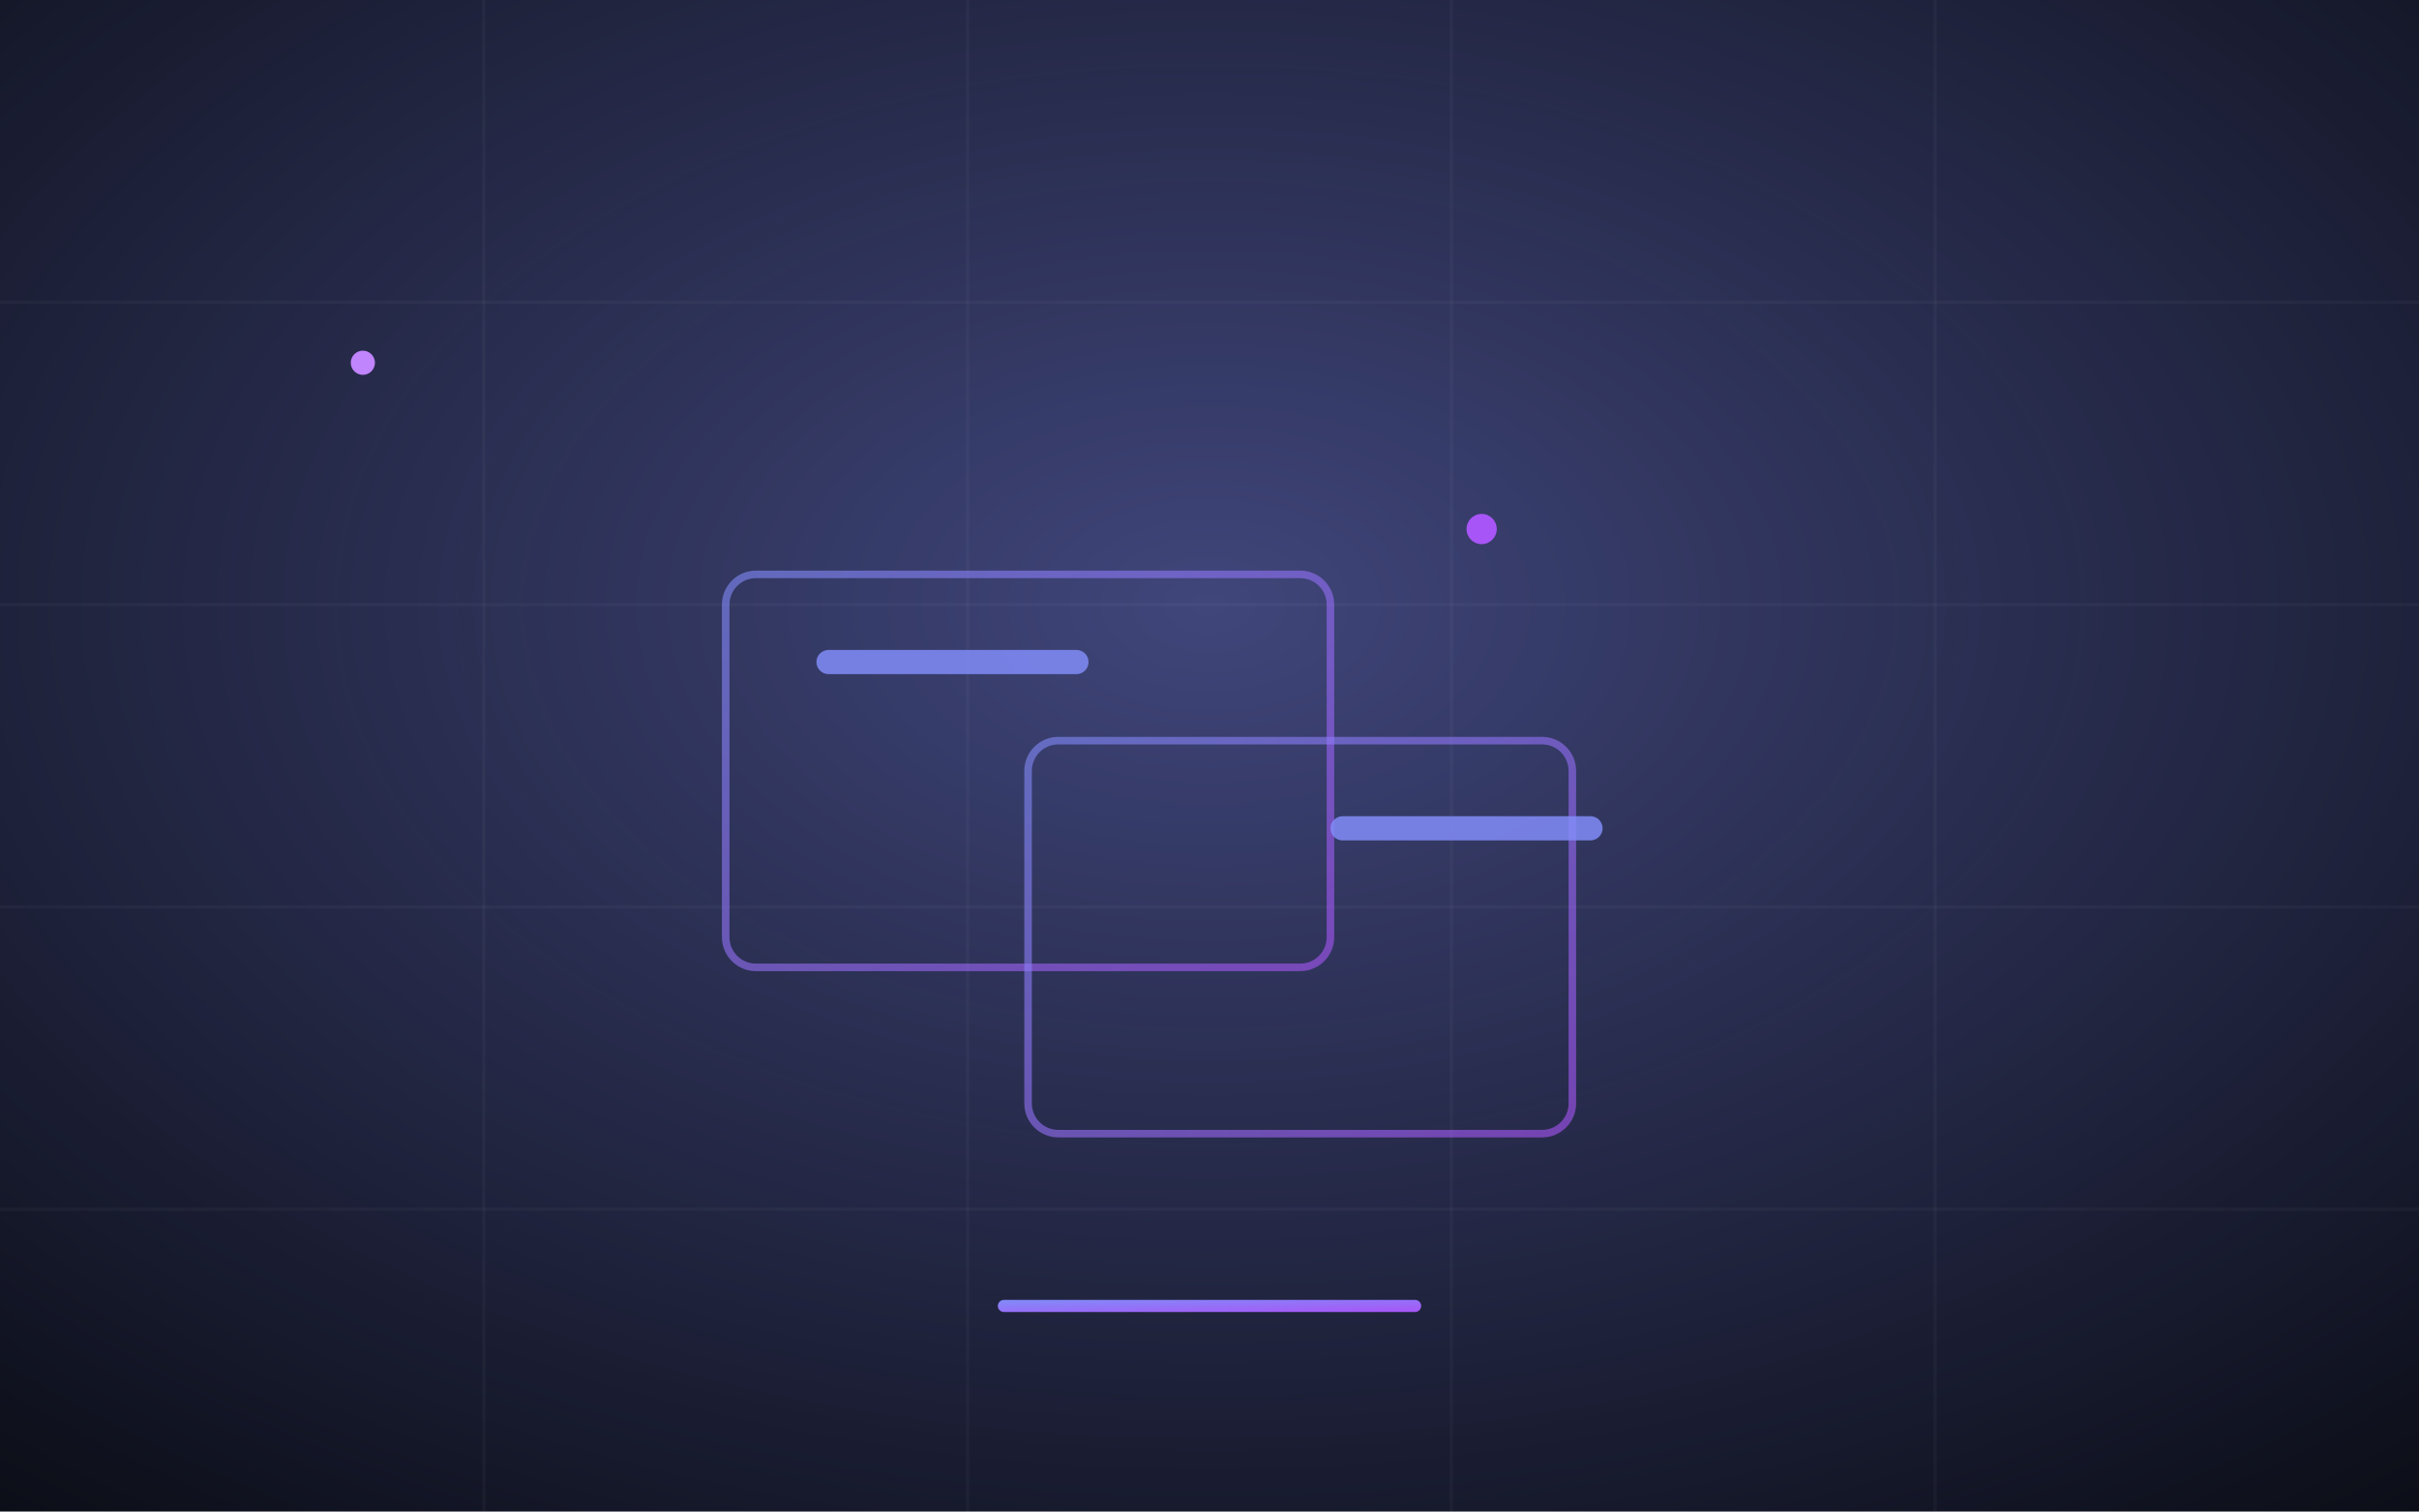
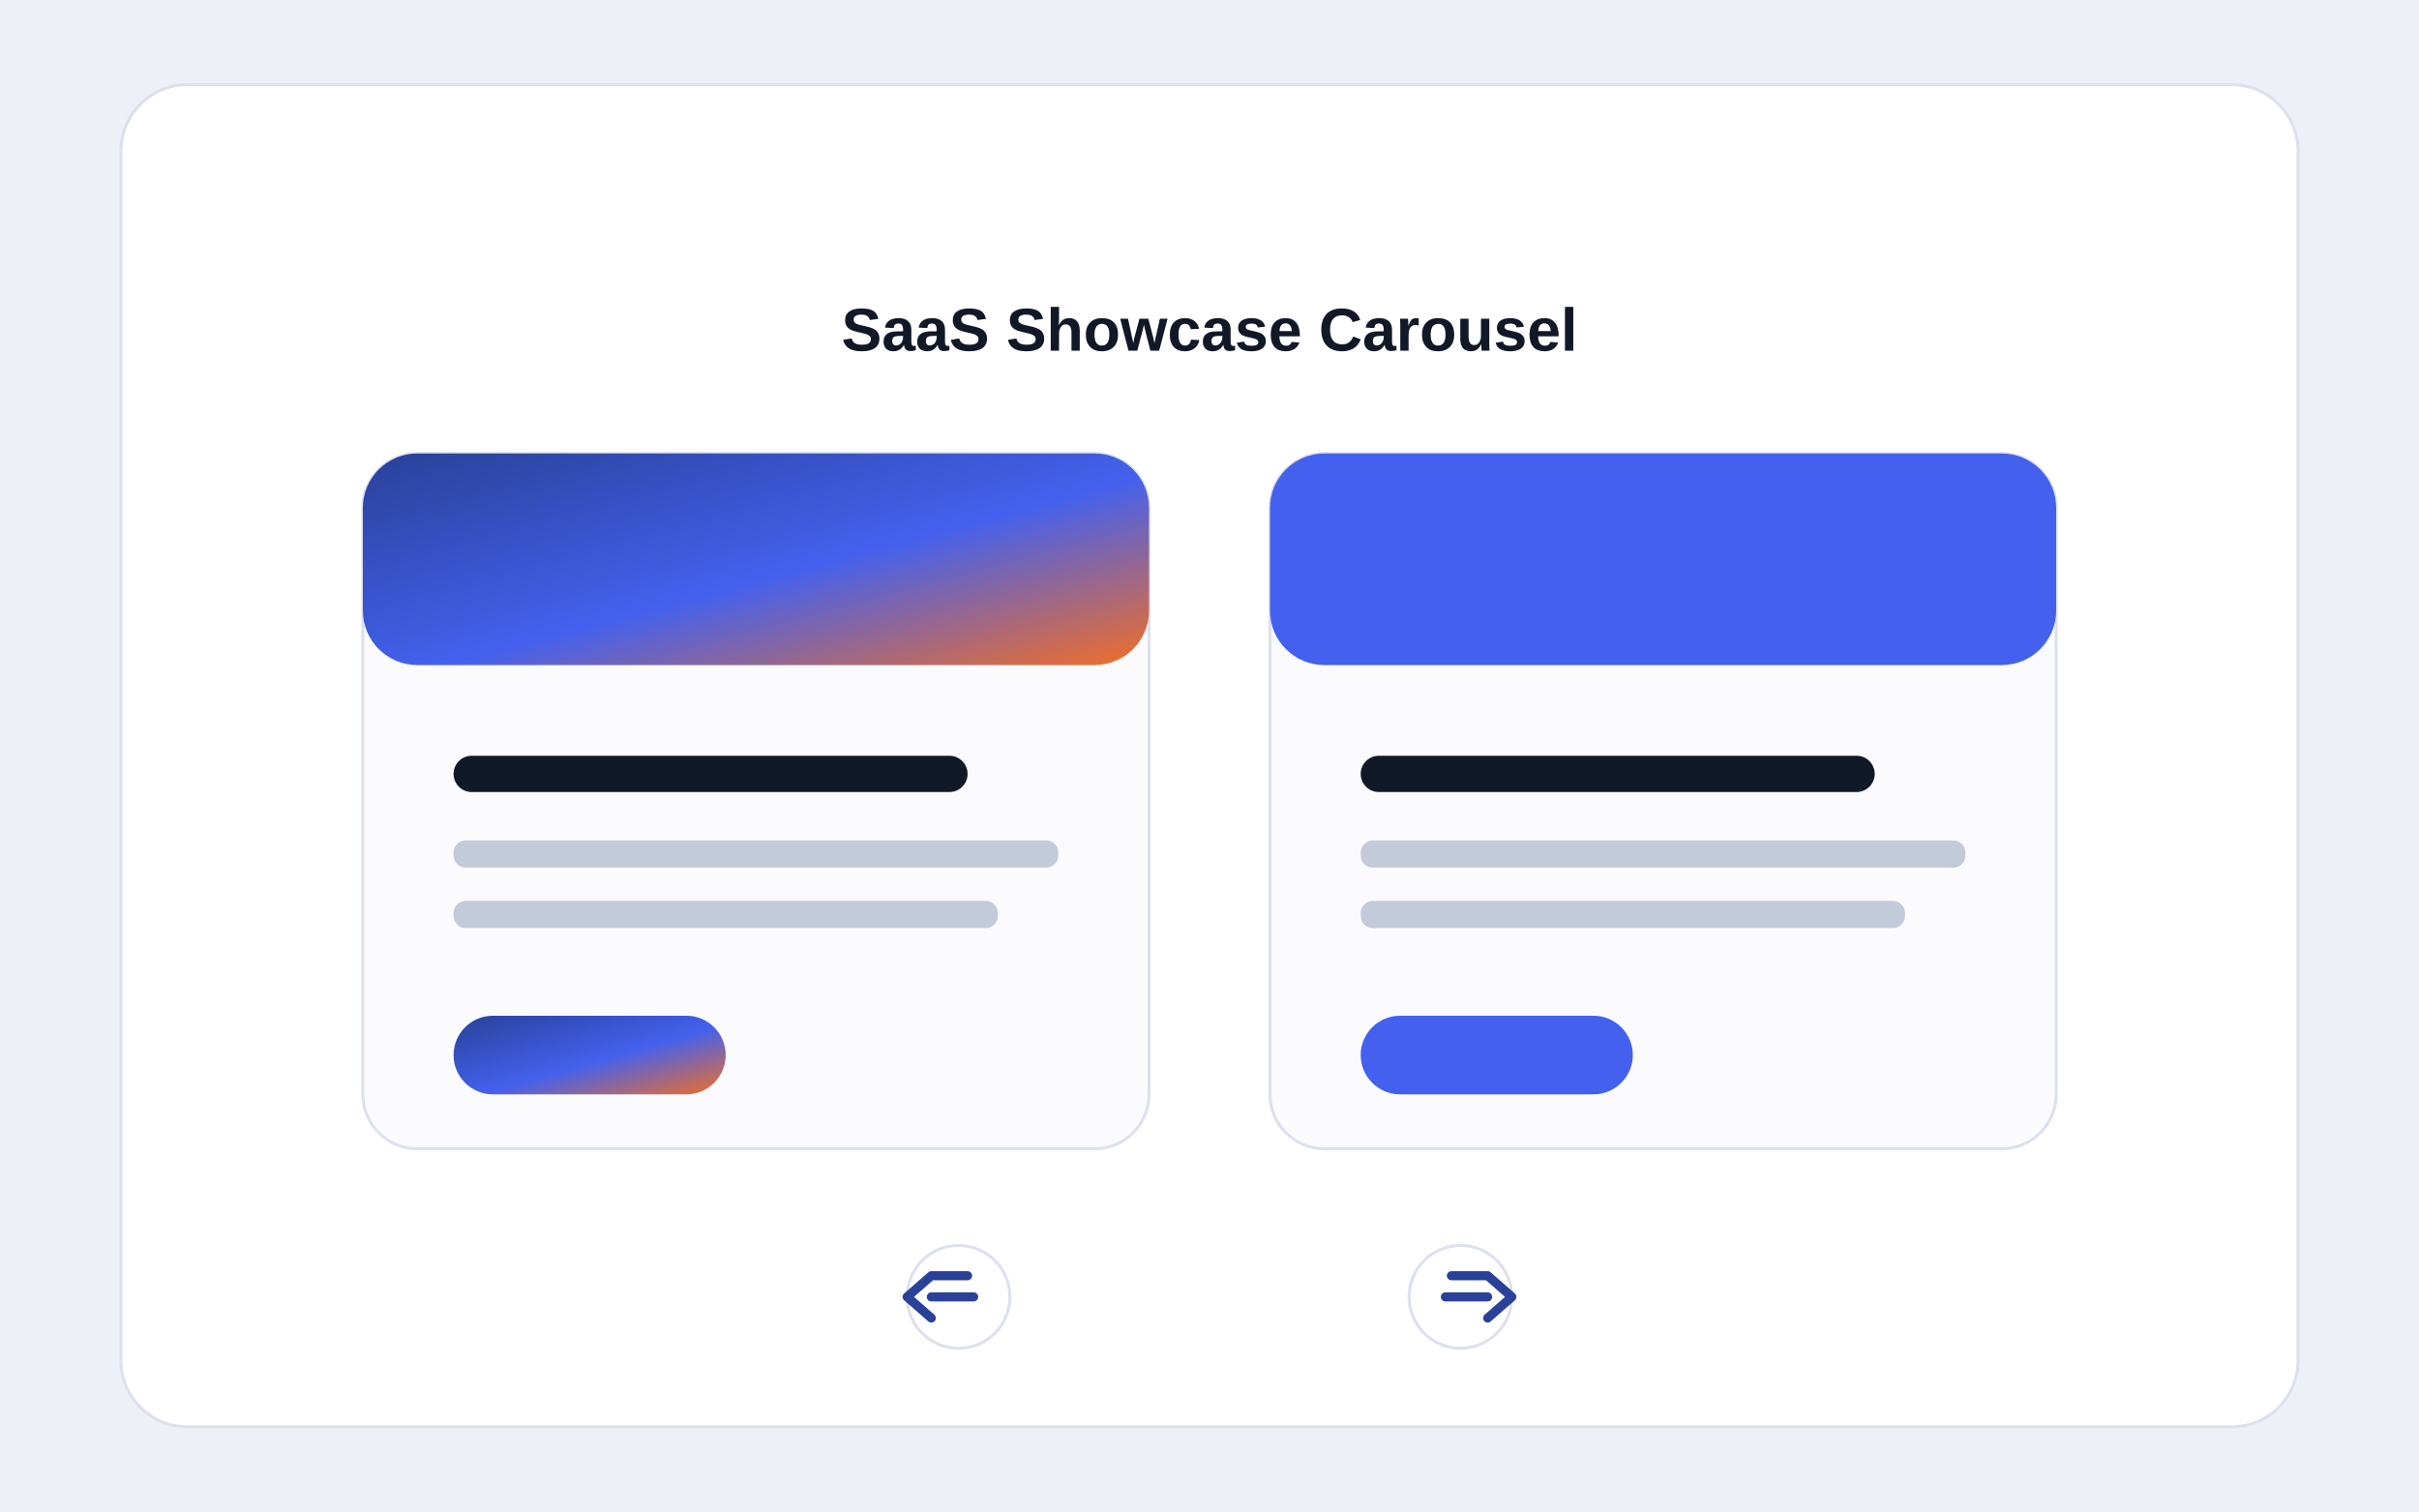
- <svg xmlns="http://www.w3.org/2000/svg" viewBox="0 0 800 500" width="800" height="500">
+ <svg xmlns="http://www.w3.org/2000/svg" viewBox="0 0 800 500">
  <defs>
-     <linearGradient id="acc" x1="0" y1="0" x2="1" y2="1">
-       <stop offset="0" stop-color="#818cf8" />
-       <stop offset="1" stop-color="#a855f7" />
+     <linearGradient id="g" x1="0" y1="0" x2="1" y2="1">
+       <stop offset="0" stop-color="#294199" />
+       <stop offset="0.55" stop-color="#4361ee" />
+       <stop offset="1" stop-color="#f26e26" />
    </linearGradient>
-     <radialGradient id="glow" cx="0.5" cy="0.4" r="0.8">
-       <stop offset="0" stop-color="#818cf8" stop-opacity="0.45" />
-       <stop offset="1" stop-color="#818cf8" stop-opacity="0" />
-     </radialGradient>
  </defs>
-   <rect width="800" height="500" fill="#0a0c14" />
-   <rect width="800" height="500" fill="url(#glow)" />
-   <g stroke="#ffffff" stroke-opacity="0.035">
-     <path d="M0 100h800M0 200h800M0 300h800M0 400h800" />
-     <path d="M160 0v500M320 0v500M480 0v500M640 0v500" />
-   </g>
-   <g transform="translate(400,235)">
-     <g fill="none" stroke="url(#acc)" stroke-opacity="0.6" stroke-width="2.5" stroke-linejoin="round">
-       <rect x="-160" y="-45" width="200" height="130" rx="10" />
-       <rect x="-60" y="10" width="180" height="130" rx="10" />
-     </g>
-     <g fill="#818cf8">
-       <rect x="-130" y="-20" width="90" height="8" rx="4" opacity="0.85" />
-       <rect x="40" y="35" width="90" height="8" rx="4" opacity="0.85" />
-     </g>
-     <circle cx="90" cy="-60" r="5" fill="#a855f7" />
-   </g>
-   <rect x="330" y="430" width="140" height="4" rx="2" fill="url(#acc)" />
-   <circle cx="120" cy="120" r="4" fill="#c084fc" />
+   <rect width="800" height="500" fill="#eef0f7" />
+   <rect x="40" y="28" width="720" height="444" rx="22" fill="#ffffff" />
+   <rect x="40" y="28" width="720" height="444" rx="22" fill="none" stroke="#dde1ee" />
+   <rect x="120" y="150" width="260" height="230" rx="18" fill="#fbfbfe" stroke="#dde1ee" />
+   <rect x="120" y="150" width="260" height="70" rx="18" fill="url(#g)" />
+   <rect x="150" y="250" width="170" height="12" rx="6" fill="#111827" />
+   <rect x="150" y="278" width="200" height="9" rx="4" fill="#c3cad9" />
+   <rect x="150" y="298" width="180" height="9" rx="4" fill="#c3cad9" />
+   <rect x="150" y="336" width="90" height="26" rx="13" fill="url(#g)" />
+   <rect x="420" y="150" width="260" height="230" rx="18" fill="#fbfbfe" stroke="#dde1ee" />
+   <rect x="420" y="150" width="260" height="70" rx="18" fill="#4361ee" />
+   <rect x="450" y="250" width="170" height="12" rx="6" fill="#111827" />
+   <rect x="450" y="278" width="200" height="9" rx="4" fill="#c3cad9" />
+   <rect x="450" y="298" width="180" height="9" rx="4" fill="#c3cad9" />
+   <rect x="450" y="336" width="90" height="26" rx="13" fill="#4361ee" />
+   <rect x="300" y="412" width="34" height="34" rx="17" fill="#ffffff" stroke="#dde1ee" />
+   <rect x="466" y="412" width="34" height="34" rx="17" fill="#ffffff" stroke="#dde1ee" />
+   <path d="M308 422l-8 7 8 7M308 422h12M322 429h-14" stroke="#294199" stroke-width="3" fill="none" stroke-linecap="round" stroke-linejoin="round" />
+   <path d="M492 422l8 7-8 7M492 422h-12M478 429h14" stroke="#294199" stroke-width="3" fill="none" stroke-linecap="round" stroke-linejoin="round" />
+   <text x="400" y="116" font-family="Arial, sans-serif" font-size="20" font-weight="700" text-anchor="middle" fill="#111827">SaaS Showcase Carousel</text>
</svg>
